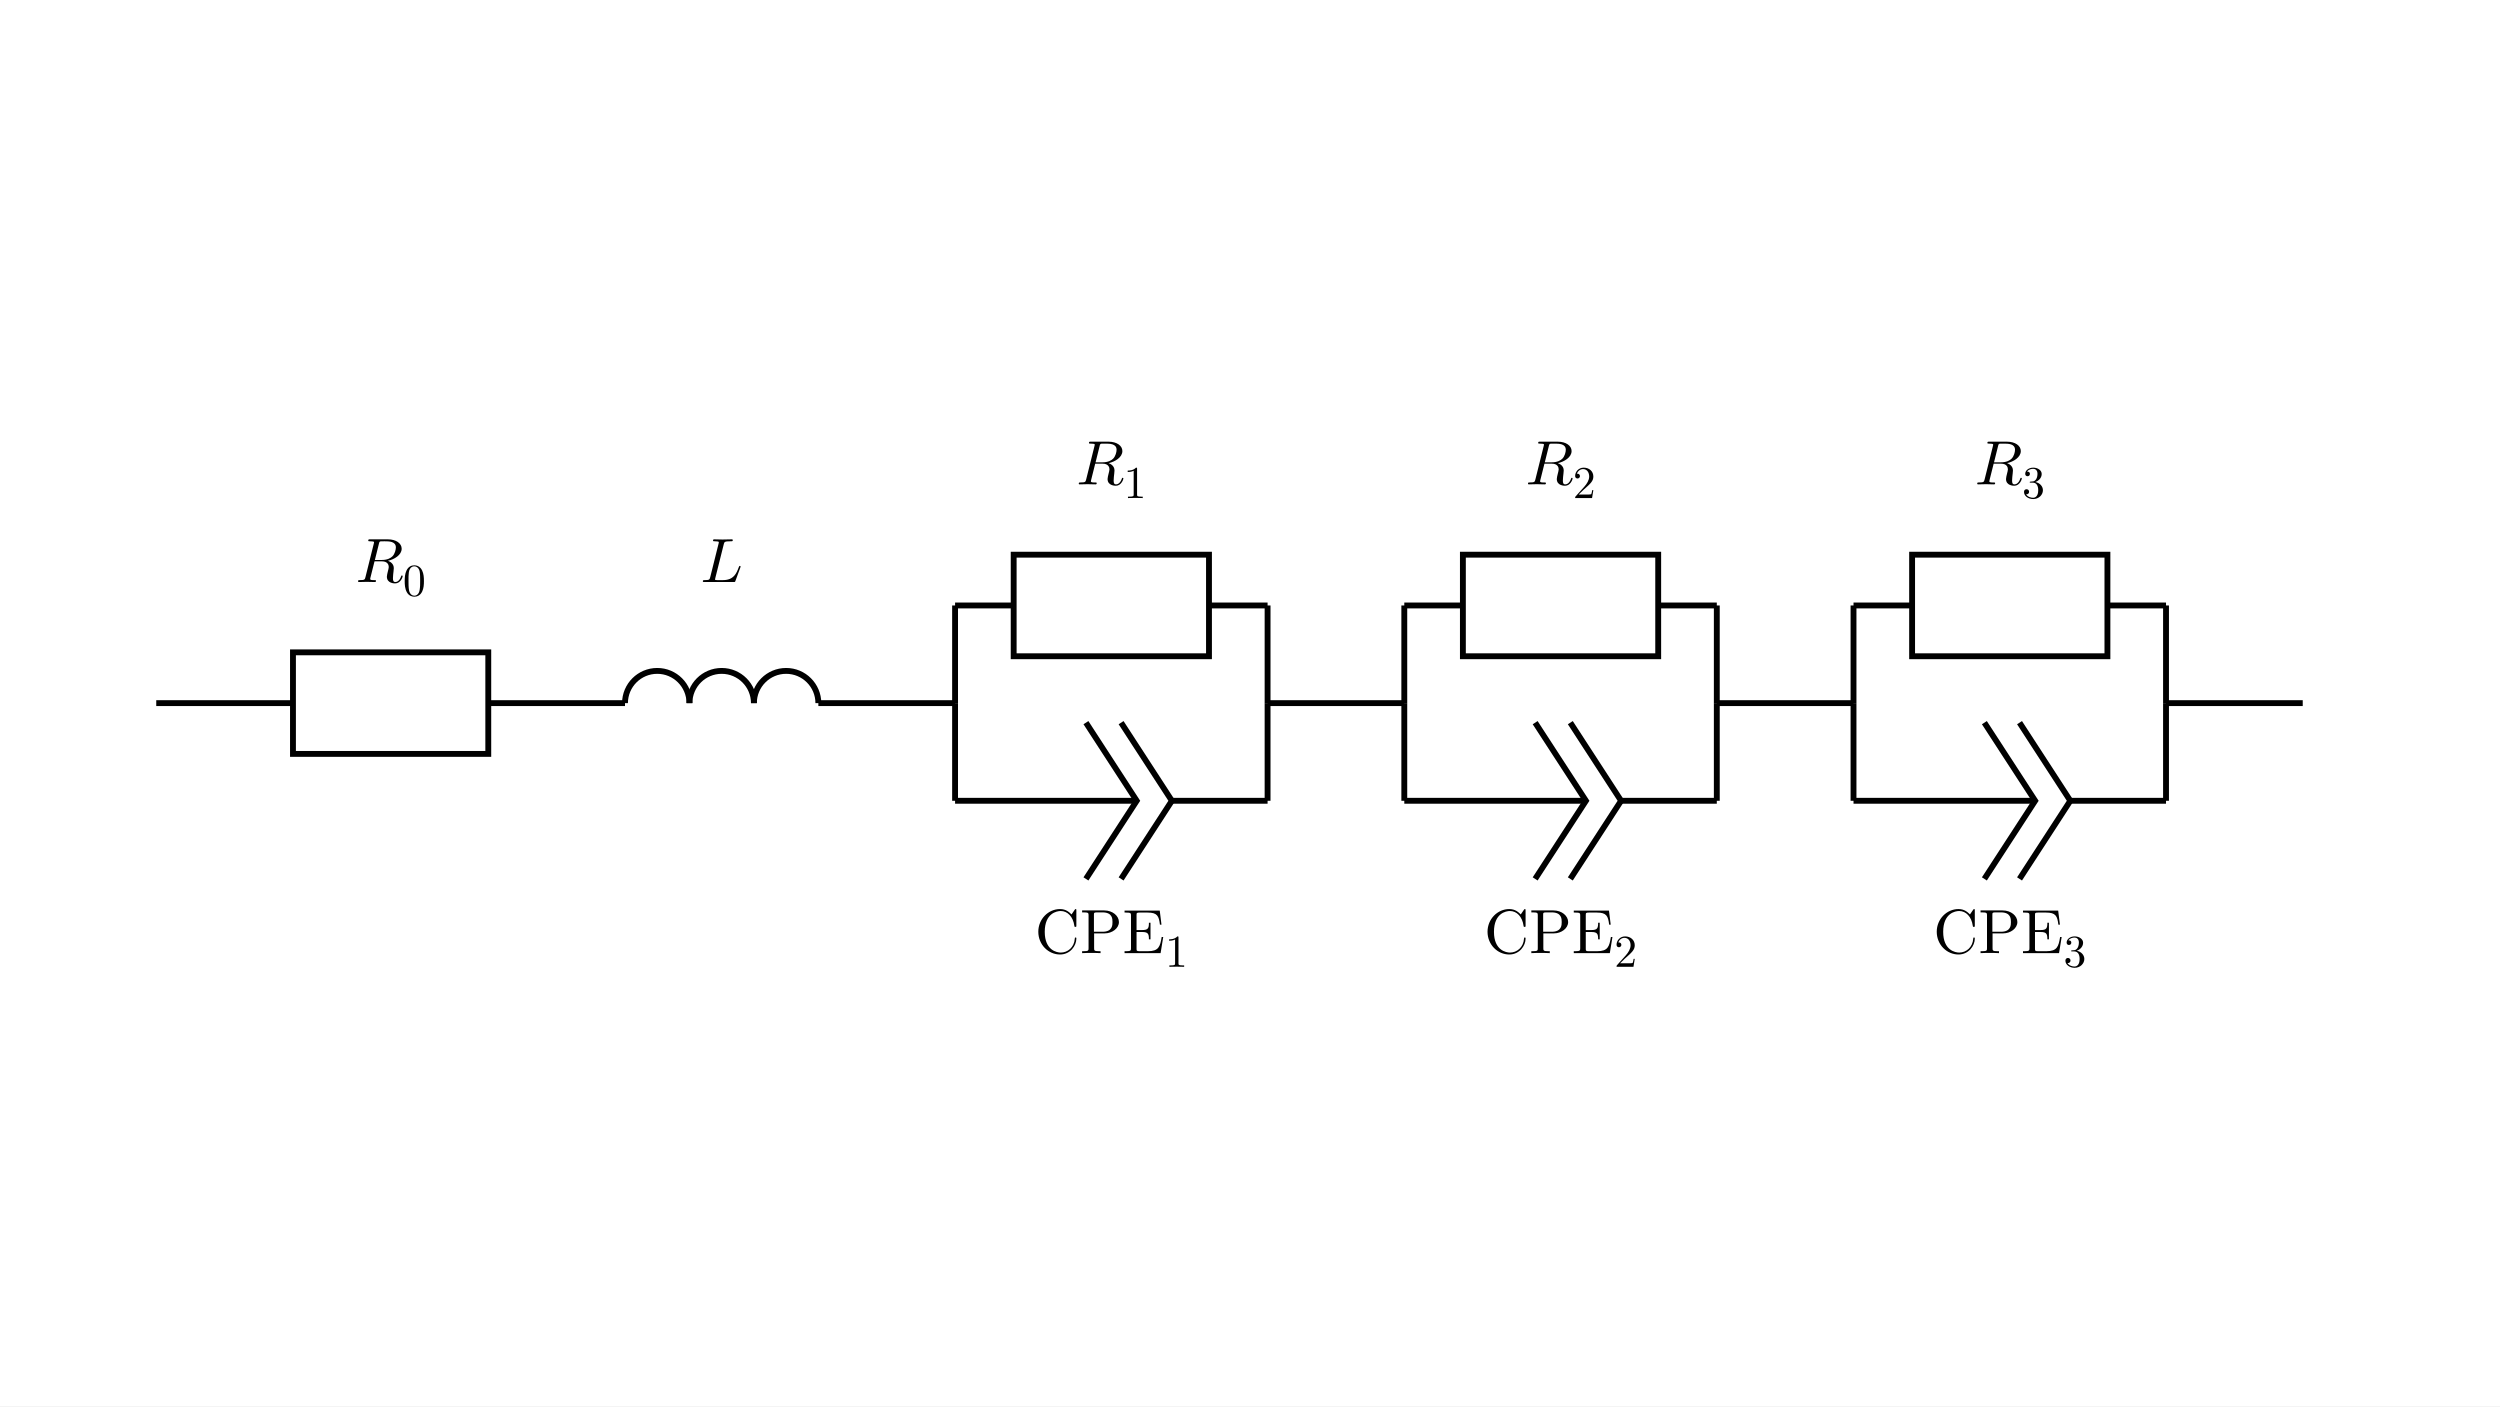
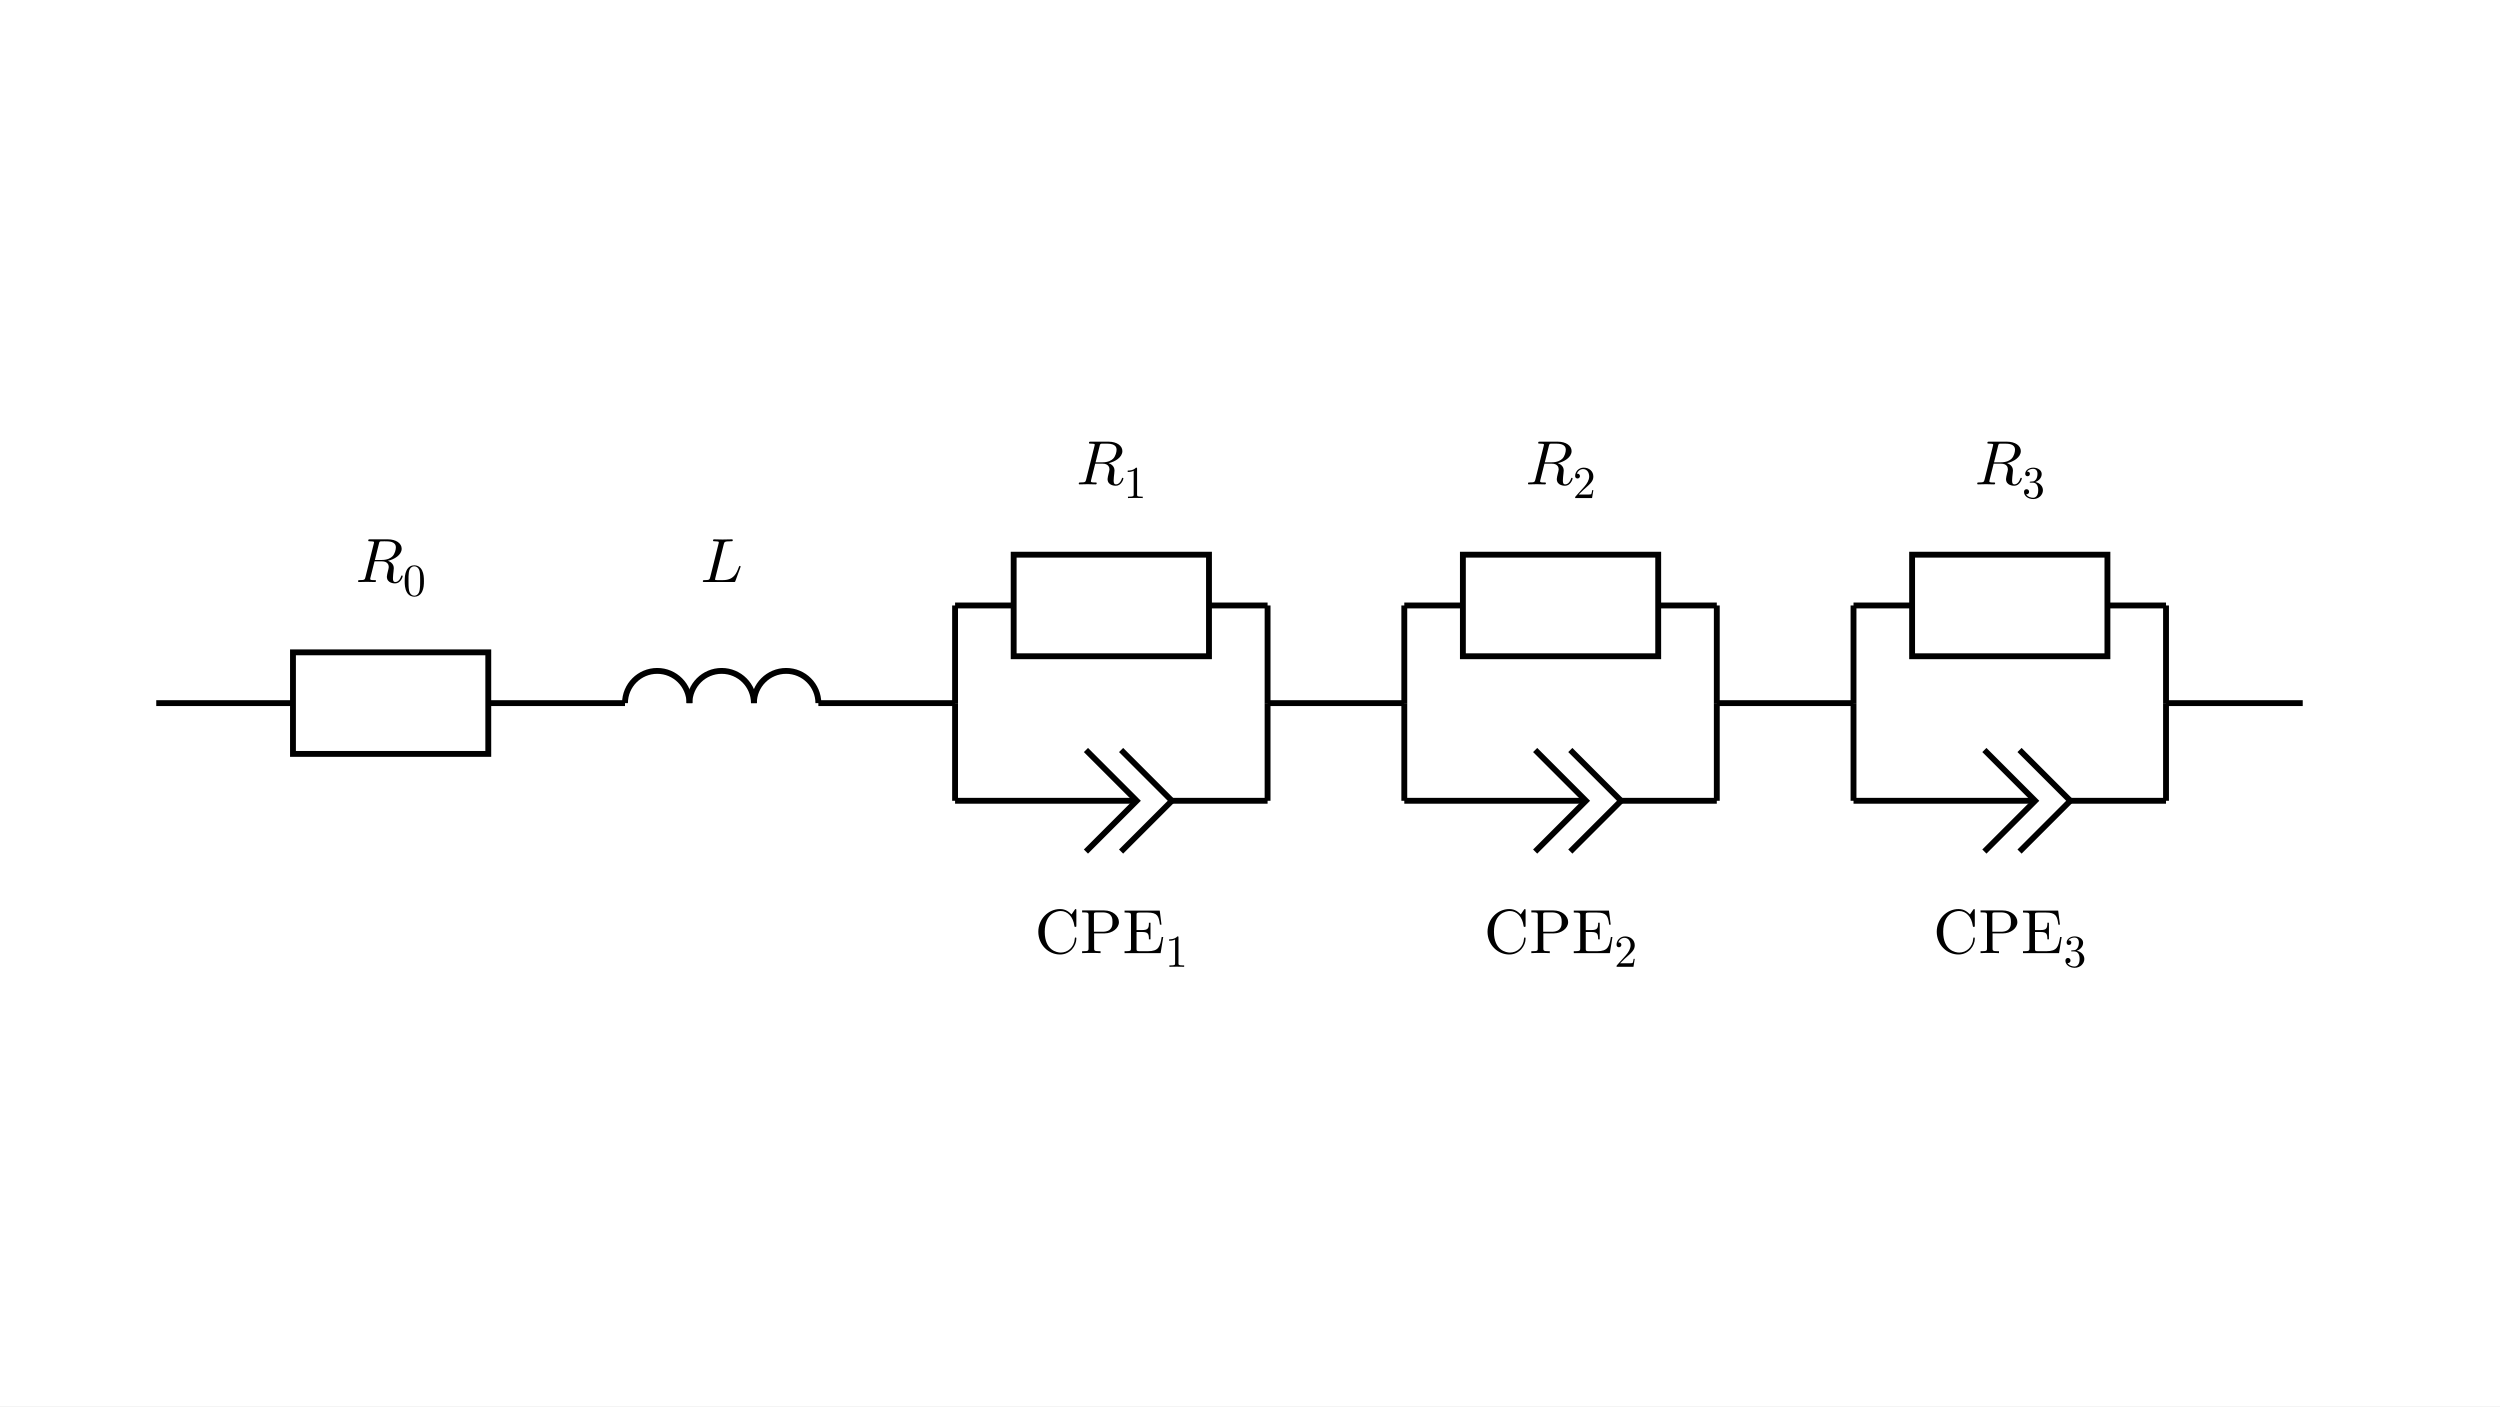
<svg xmlns="http://www.w3.org/2000/svg" width="1280" height="720" overflow="hidden">
  <g>
    <rect x="0" y="0" width="1280" height="720" fill="#FFFFFF" />
    <path d="M80.000 360.000 150.000 360.000" stroke="#000000" stroke-width="3.0" stroke-miterlimit="8" fill="none" fill-rule="evenodd" />
    <rect x="150.000" y="334.000" width="100.000" height="52.000" stroke="#000000" stroke-width="3.0" stroke-miterlimit="8" fill="none" />
    <text font-family="Cambria Math,Cambria Math_MSFontService,sans-serif" font-weight="400" font-size="32.00" text-anchor="middle" transform="translate(200.000 298.000)">𝑅<tspan font-size="23.36" dy="7.00">0</tspan>
    </text>
    <path d="M250.000 360.000 320.000 360.000" stroke="#000000" stroke-width="3.0" stroke-miterlimit="8" fill="none" fill-rule="evenodd" />
    <path d="M320.000 360.000 A16.500 16.500 0 0 1 353.000 360.000" stroke="#000000" stroke-width="3.0" stroke-miterlimit="8" fill="none" fill-rule="evenodd" />
    <path d="M353.000 360.000 A16.500 16.500 0 0 1 386.000 360.000" stroke="#000000" stroke-width="3.0" stroke-miterlimit="8" fill="none" fill-rule="evenodd" />
    <path d="M386.000 360.000 A16.500 16.500 0 0 1 419.000 360.000" stroke="#000000" stroke-width="3.0" stroke-miterlimit="8" fill="none" fill-rule="evenodd" />
    <text font-family="Cambria Math,Cambria Math_MSFontService,sans-serif" font-weight="400" font-size="32.00" text-anchor="middle" transform="translate(369.500 298.000)">𝐿</text>
    <path d="M419.000 360.000 489.000 360.000" stroke="#000000" stroke-width="3.0" stroke-miterlimit="8" fill="none" fill-rule="evenodd" />
    <rect x="519.000" y="284.000" width="100.000" height="52.000" stroke="#000000" stroke-width="3.0" stroke-miterlimit="8" fill="none" />
    <path d="M489.000 310.000 519.000 310.000" stroke="#000000" stroke-width="3.0" stroke-miterlimit="8" fill="none" fill-rule="evenodd" />
    <text font-family="Cambria Math,Cambria Math_MSFontService,sans-serif" font-weight="400" font-size="32.00" text-anchor="middle" transform="translate(569.000 248.000)">𝑅<tspan font-size="23.36" dy="7.00">1</tspan>
    </text>
    <path d="M619.000 310.000 649.000 310.000" stroke="#000000" stroke-width="3.0" stroke-miterlimit="8" fill="none" fill-rule="evenodd" />
-     <path d="M556.000 370.000 L582.000 410.000 L556.000 450.000" stroke="#000000" stroke-width="3.0" stroke-miterlimit="8" fill="none" fill-rule="evenodd" />
-     <path d="M574.000 370.000 L600.000 410.000 L574.000 450.000" stroke="#000000" stroke-width="3.0" stroke-miterlimit="8" fill="none" fill-rule="evenodd" />
+     <path d="M556.000 384.000 L582.000 410.000 L556.000 436.000" stroke="#000000" stroke-width="3.0" stroke-miterlimit="8" fill="none" fill-rule="evenodd" />
+     <path d="M574.000 384.000 L600.000 410.000 L574.000 436.000" stroke="#000000" stroke-width="3.0" stroke-miterlimit="8" fill="none" fill-rule="evenodd" />
    <path d="M489.000 410.000 582.000 410.000" stroke="#000000" stroke-width="3.0" stroke-miterlimit="8" fill="none" fill-rule="evenodd" />
    <text font-family="Cambria Math,Cambria Math_MSFontService,sans-serif" font-weight="400" font-size="32.00" text-anchor="middle" transform="translate(569.000 488.000)">CPE<tspan font-size="23.36" dy="7.00">1</tspan>
    </text>
    <path d="M600.000 410.000 649.000 410.000" stroke="#000000" stroke-width="3.0" stroke-miterlimit="8" fill="none" fill-rule="evenodd" />
    <path d="M489.000 310.000 489.000 360.000" stroke="#000000" stroke-width="3.0" stroke-miterlimit="8" fill="none" fill-rule="evenodd" />
    <path d="M489.000 360.000 489.000 410.000" stroke="#000000" stroke-width="3.0" stroke-miterlimit="8" fill="none" fill-rule="evenodd" />
    <path d="M649.000 310.000 649.000 360.000" stroke="#000000" stroke-width="3.0" stroke-miterlimit="8" fill="none" fill-rule="evenodd" />
    <path d="M649.000 360.000 649.000 410.000" stroke="#000000" stroke-width="3.0" stroke-miterlimit="8" fill="none" fill-rule="evenodd" />
    <path d="M649.000 360.000 719.000 360.000" stroke="#000000" stroke-width="3.0" stroke-miterlimit="8" fill="none" fill-rule="evenodd" />
    <rect x="749.000" y="284.000" width="100.000" height="52.000" stroke="#000000" stroke-width="3.0" stroke-miterlimit="8" fill="none" />
    <path d="M719.000 310.000 749.000 310.000" stroke="#000000" stroke-width="3.0" stroke-miterlimit="8" fill="none" fill-rule="evenodd" />
    <text font-family="Cambria Math,Cambria Math_MSFontService,sans-serif" font-weight="400" font-size="32.00" text-anchor="middle" transform="translate(799.000 248.000)">𝑅<tspan font-size="23.36" dy="7.00">2</tspan>
    </text>
    <path d="M849.000 310.000 879.000 310.000" stroke="#000000" stroke-width="3.0" stroke-miterlimit="8" fill="none" fill-rule="evenodd" />
-     <path d="M786.000 370.000 L812.000 410.000 L786.000 450.000" stroke="#000000" stroke-width="3.0" stroke-miterlimit="8" fill="none" fill-rule="evenodd" />
-     <path d="M804.000 370.000 L830.000 410.000 L804.000 450.000" stroke="#000000" stroke-width="3.0" stroke-miterlimit="8" fill="none" fill-rule="evenodd" />
+     <path d="M786.000 384.000 L812.000 410.000 L786.000 436.000" stroke="#000000" stroke-width="3.0" stroke-miterlimit="8" fill="none" fill-rule="evenodd" />
+     <path d="M804.000 384.000 L830.000 410.000 L804.000 436.000" stroke="#000000" stroke-width="3.0" stroke-miterlimit="8" fill="none" fill-rule="evenodd" />
    <path d="M719.000 410.000 812.000 410.000" stroke="#000000" stroke-width="3.0" stroke-miterlimit="8" fill="none" fill-rule="evenodd" />
    <text font-family="Cambria Math,Cambria Math_MSFontService,sans-serif" font-weight="400" font-size="32.00" text-anchor="middle" transform="translate(799.000 488.000)">CPE<tspan font-size="23.36" dy="7.00">2</tspan>
    </text>
    <path d="M830.000 410.000 879.000 410.000" stroke="#000000" stroke-width="3.0" stroke-miterlimit="8" fill="none" fill-rule="evenodd" />
    <path d="M719.000 310.000 719.000 360.000" stroke="#000000" stroke-width="3.0" stroke-miterlimit="8" fill="none" fill-rule="evenodd" />
    <path d="M719.000 360.000 719.000 410.000" stroke="#000000" stroke-width="3.0" stroke-miterlimit="8" fill="none" fill-rule="evenodd" />
    <path d="M879.000 310.000 879.000 360.000" stroke="#000000" stroke-width="3.0" stroke-miterlimit="8" fill="none" fill-rule="evenodd" />
    <path d="M879.000 360.000 879.000 410.000" stroke="#000000" stroke-width="3.0" stroke-miterlimit="8" fill="none" fill-rule="evenodd" />
    <path d="M879.000 360.000 949.000 360.000" stroke="#000000" stroke-width="3.0" stroke-miterlimit="8" fill="none" fill-rule="evenodd" />
    <rect x="979.000" y="284.000" width="100.000" height="52.000" stroke="#000000" stroke-width="3.0" stroke-miterlimit="8" fill="none" />
    <path d="M949.000 310.000 979.000 310.000" stroke="#000000" stroke-width="3.0" stroke-miterlimit="8" fill="none" fill-rule="evenodd" />
    <text font-family="Cambria Math,Cambria Math_MSFontService,sans-serif" font-weight="400" font-size="32.00" text-anchor="middle" transform="translate(1029.000 248.000)">𝑅<tspan font-size="23.36" dy="7.00">3</tspan>
    </text>
    <path d="M1079.000 310.000 1109.000 310.000" stroke="#000000" stroke-width="3.0" stroke-miterlimit="8" fill="none" fill-rule="evenodd" />
-     <path d="M1016.000 370.000 L1042.000 410.000 L1016.000 450.000" stroke="#000000" stroke-width="3.0" stroke-miterlimit="8" fill="none" fill-rule="evenodd" />
-     <path d="M1034.000 370.000 L1060.000 410.000 L1034.000 450.000" stroke="#000000" stroke-width="3.0" stroke-miterlimit="8" fill="none" fill-rule="evenodd" />
+     <path d="M1016.000 384.000 L1042.000 410.000 L1016.000 436.000" stroke="#000000" stroke-width="3.0" stroke-miterlimit="8" fill="none" fill-rule="evenodd" />
+     <path d="M1034.000 384.000 L1060.000 410.000 L1034.000 436.000" stroke="#000000" stroke-width="3.0" stroke-miterlimit="8" fill="none" fill-rule="evenodd" />
    <path d="M949.000 410.000 1042.000 410.000" stroke="#000000" stroke-width="3.0" stroke-miterlimit="8" fill="none" fill-rule="evenodd" />
    <text font-family="Cambria Math,Cambria Math_MSFontService,sans-serif" font-weight="400" font-size="32.00" text-anchor="middle" transform="translate(1029.000 488.000)">CPE<tspan font-size="23.36" dy="7.00">3</tspan>
    </text>
    <path d="M1060.000 410.000 1109.000 410.000" stroke="#000000" stroke-width="3.0" stroke-miterlimit="8" fill="none" fill-rule="evenodd" />
    <path d="M949.000 310.000 949.000 360.000" stroke="#000000" stroke-width="3.0" stroke-miterlimit="8" fill="none" fill-rule="evenodd" />
    <path d="M949.000 360.000 949.000 410.000" stroke="#000000" stroke-width="3.0" stroke-miterlimit="8" fill="none" fill-rule="evenodd" />
    <path d="M1109.000 310.000 1109.000 360.000" stroke="#000000" stroke-width="3.0" stroke-miterlimit="8" fill="none" fill-rule="evenodd" />
    <path d="M1109.000 360.000 1109.000 410.000" stroke="#000000" stroke-width="3.0" stroke-miterlimit="8" fill="none" fill-rule="evenodd" />
    <path d="M1109.000 360.000 1179.000 360.000" stroke="#000000" stroke-width="3.0" stroke-miterlimit="8" fill="none" fill-rule="evenodd" />
  </g>
</svg>
